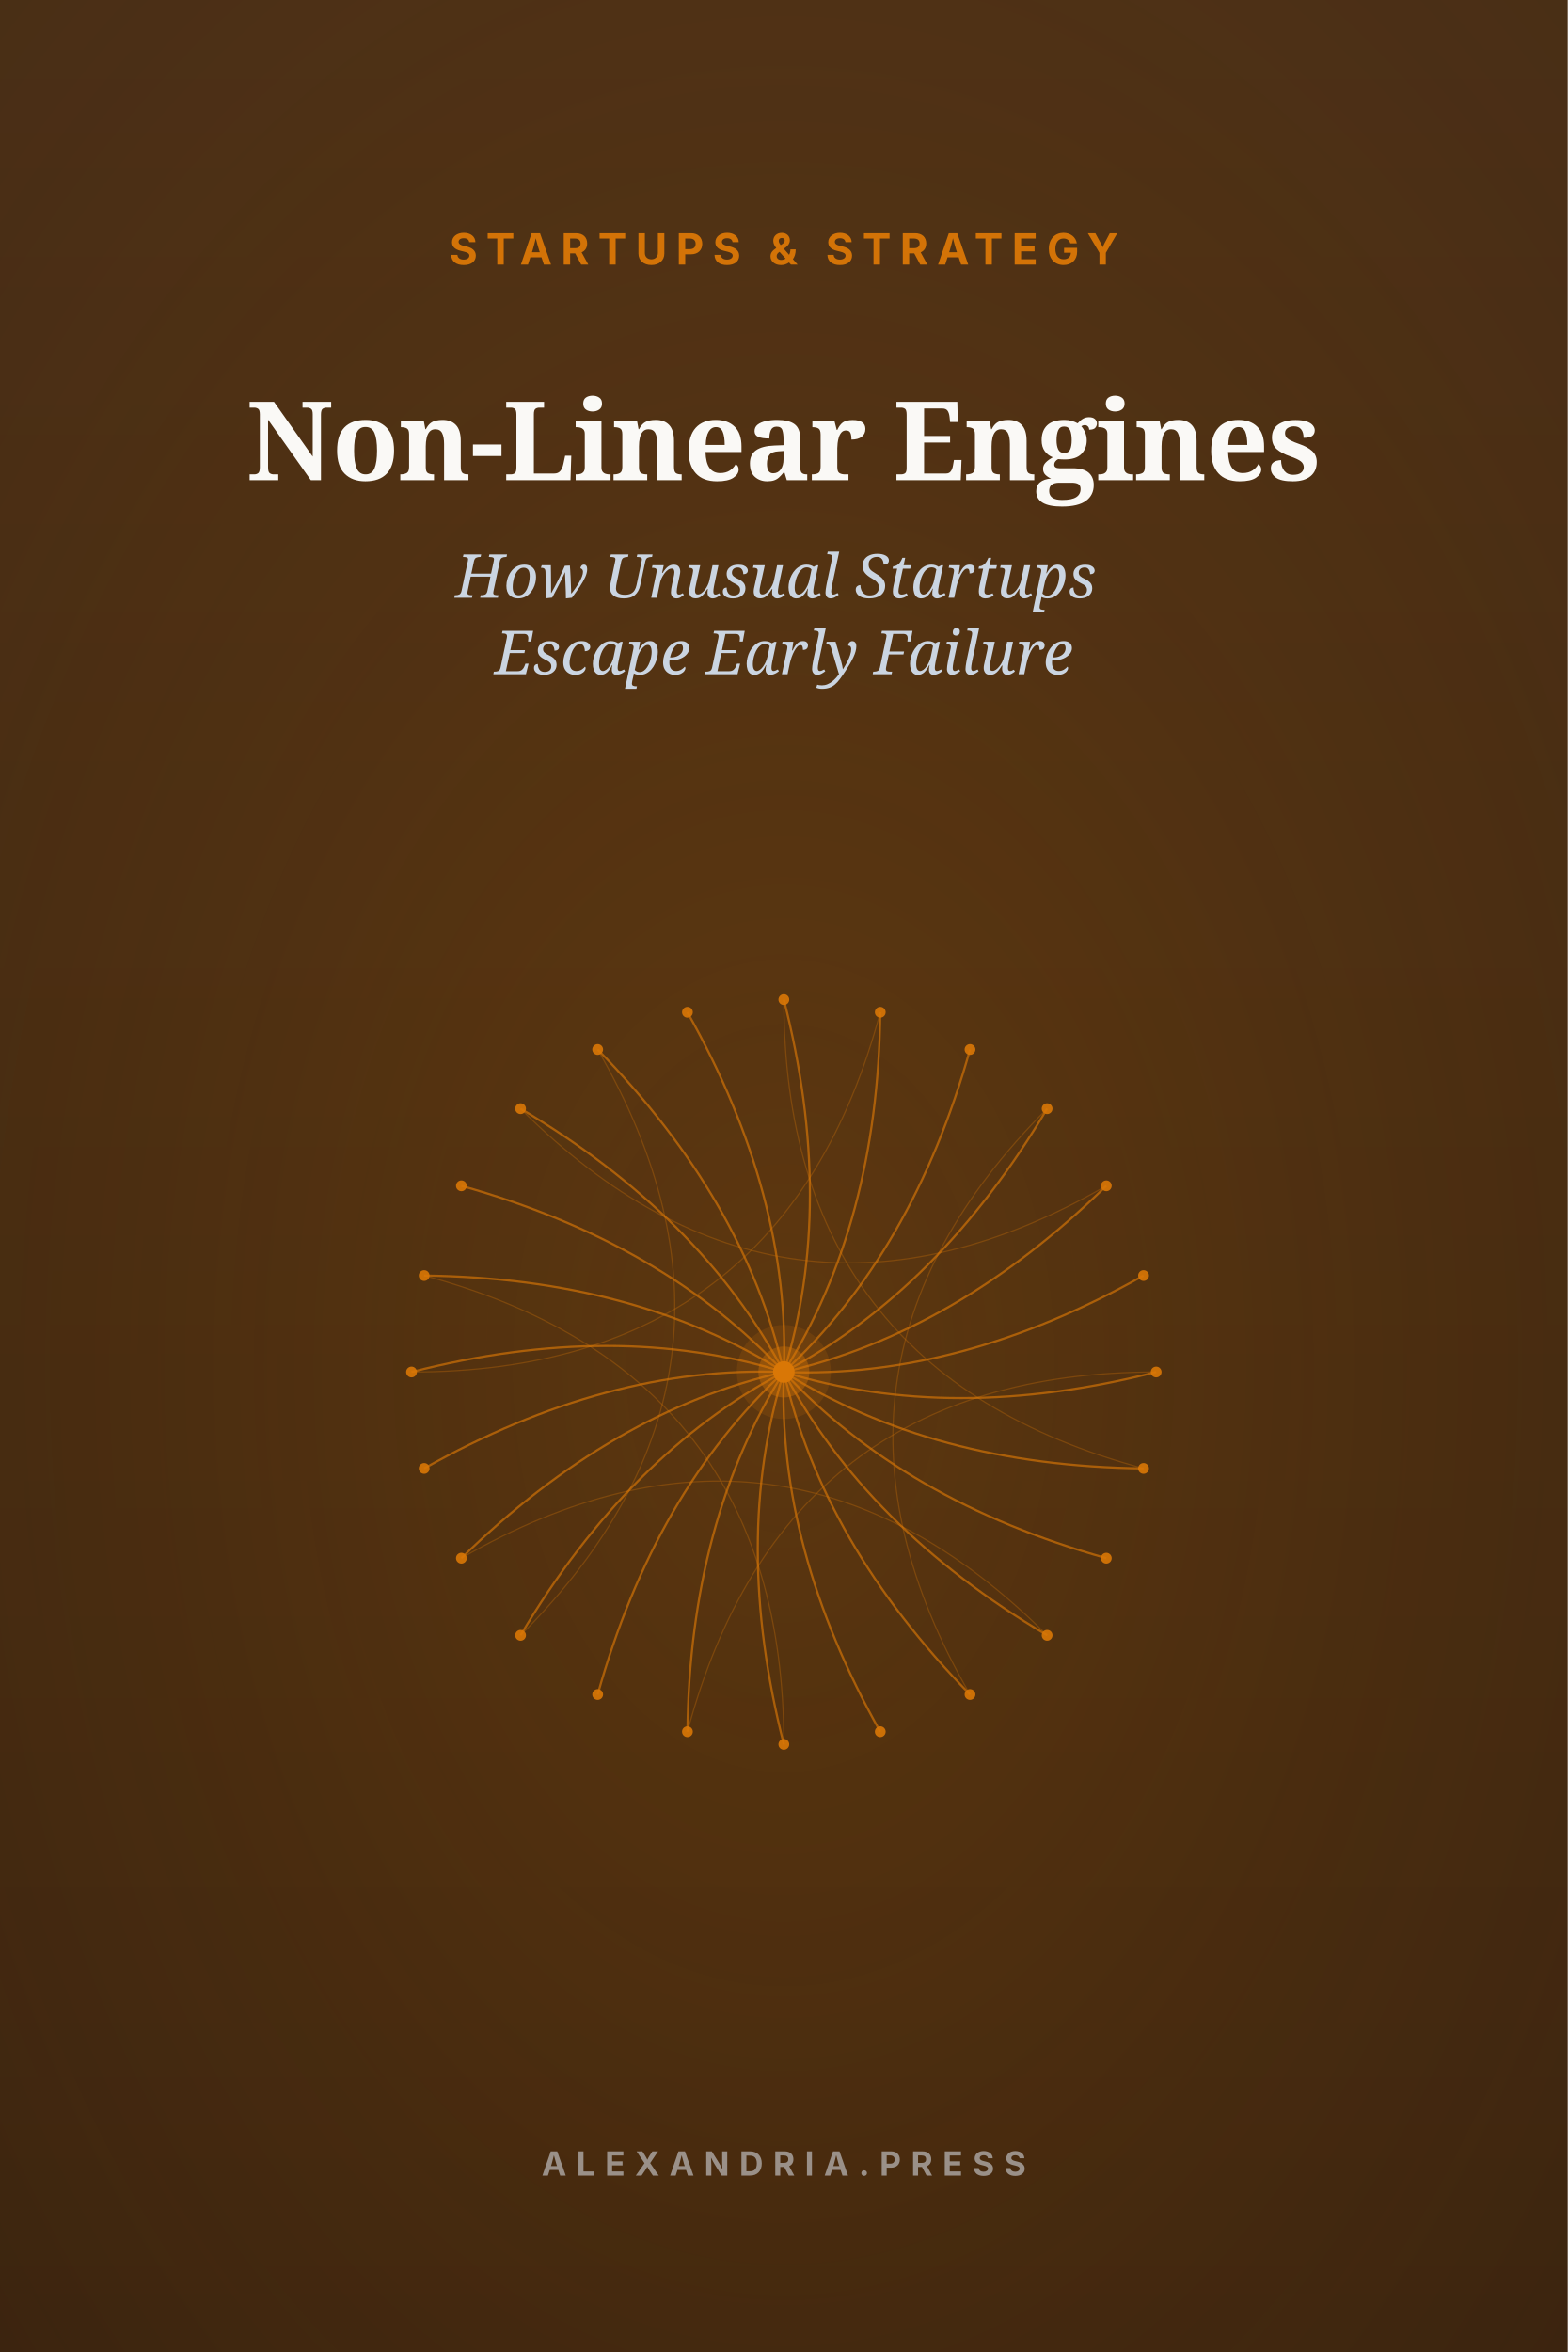
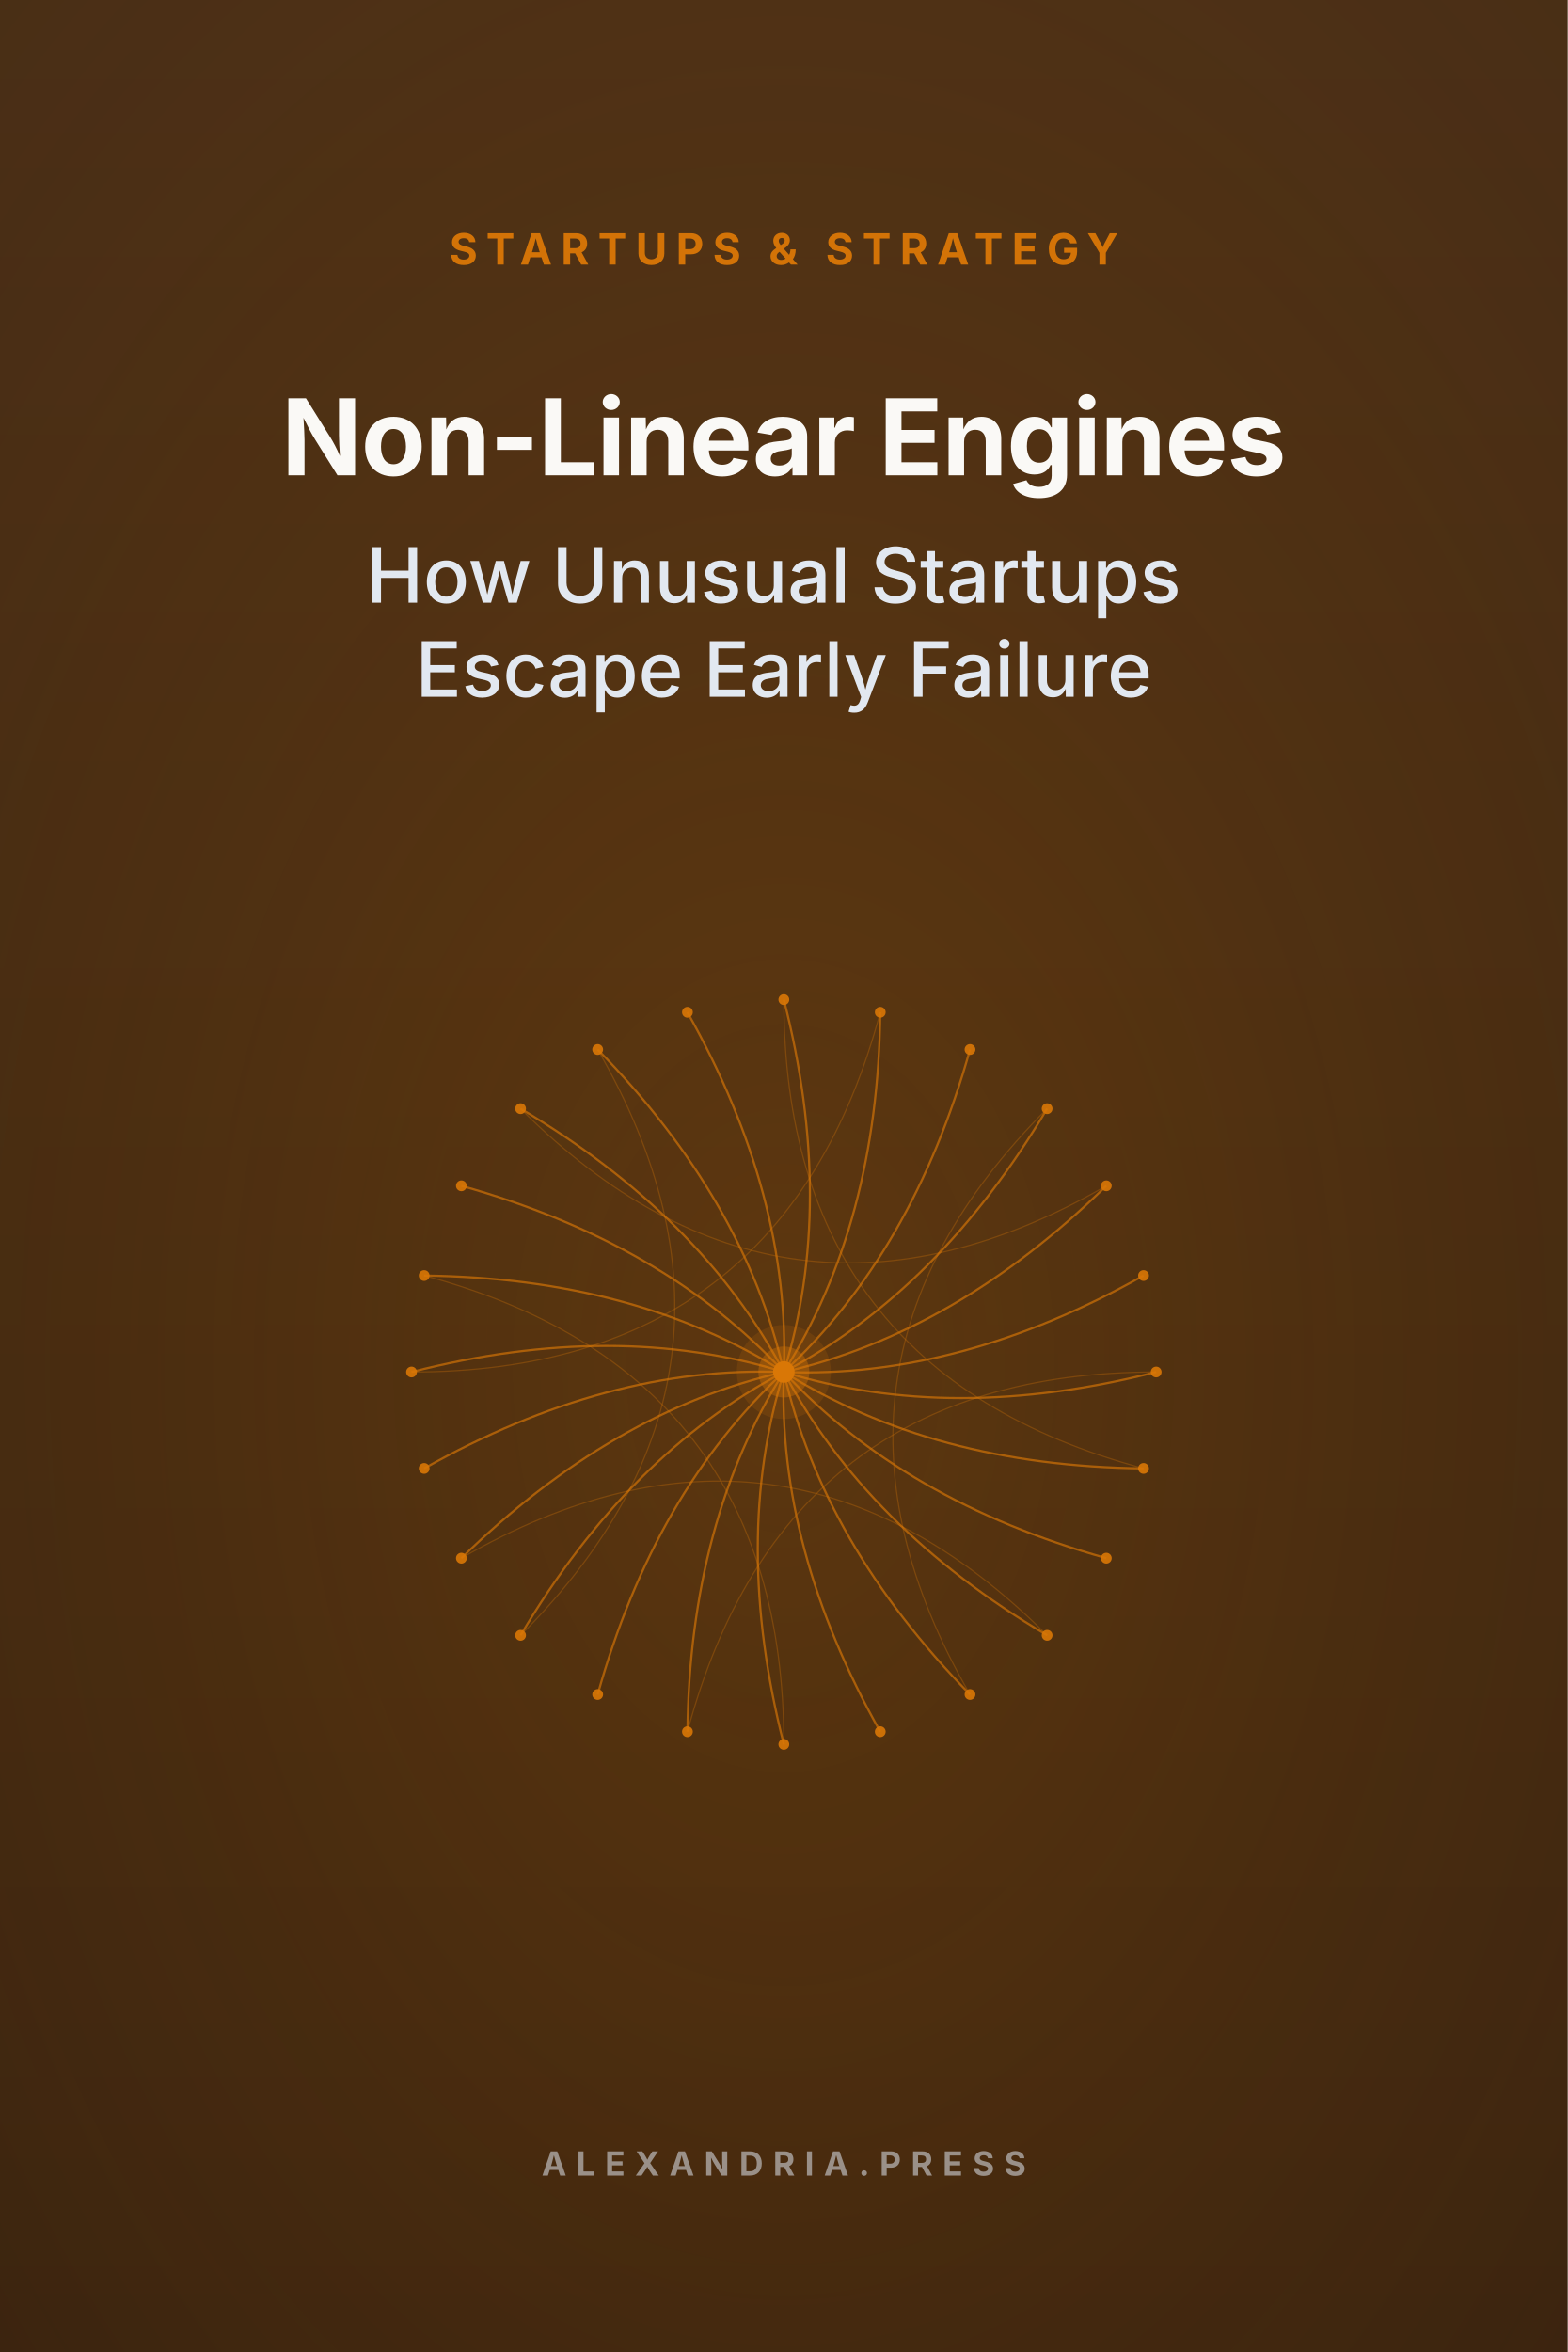
<svg xmlns="http://www.w3.org/2000/svg" viewBox="0 0 1600 2400" width="100%" height="100%">
  <defs>
    <linearGradient id="bg-non-linear-engines" x1="0%" y1="0%" x2="0%" y2="100%">
      <stop offset="0%" stop-color="#3d2817" />
      <stop offset="60%" stop-color="#312012" />
      <stop offset="100%" stop-color="#2a1b10" />
    </linearGradient>
    <radialGradient id="halo-non-linear-engines" cx="50%" cy="58%" r="75%">
      <stop offset="0%" stop-color="#d97706" stop-opacity="0.26" />
      <stop offset="55%" stop-color="#d97706" stop-opacity="0.15" />
      <stop offset="100%" stop-color="#d97706" stop-opacity="0.08" />
    </radialGradient>
  </defs>
  <rect width="1600" height="2400" fill="url(#bg-non-linear-engines)" />
  <rect width="1600" height="2400" fill="url(#halo-non-linear-engines)" />
  <g text-anchor="middle" font-family="'Inter', -apple-system, sans-serif">
    <text x="800" y="270" font-size="44" font-weight="700" letter-spacing="9" fill="#d97706" opacity="0.95">STARTUPS &amp; STRATEGY</text>
  </g>
  <g text-anchor="middle">
-     <text x="800" y="490" font-family="'Literata', Georgia, serif" font-size="112" font-weight="700" letter-spacing="-0.01em" fill="#faf9f6">
+     <text x="800" y="485" font-family="'Inter', -apple-system, BlinkMacSystemFont, 'Segoe UI', sans-serif" font-size="108" font-weight="700" letter-spacing="-0.01em" fill="#faf9f6">
      Non-Linear Engines
    </text>
-     <text x="800" y="610" font-family="'Literata', Georgia, serif" font-size="62" font-weight="400" font-style="italic" fill="#cbd5e1">
+     <text x="800" y="615" font-family="'Inter', -apple-system, BlinkMacSystemFont, 'Segoe UI', sans-serif" font-size="78" font-weight="500" fill="#e2e8f0">
      <tspan x="800" dy="0">How Unusual Startups</tspan>
-       <tspan x="800" dy="78">Escape Early Failure</tspan>
+       <tspan x="800" dy="96">Escape Early Failure</tspan>
    </text>
  </g>
  <g class="emblem-star">
    <path d="M 800 1400 Q 972.0 1453.2 1180.0 1400.0" stroke="#d97706" stroke-width="2.2" fill="none" opacity="0.65" />
    <path d="M 1180.0 1400.0 Q 800 1400 701.6 1767.1" stroke="#d97706" stroke-width="1.2" fill="none" opacity="0.3" />
    <path d="M 800 1400 Q 952.3 1495.9 1167.1 1498.4" stroke="#d97706" stroke-width="2.2" fill="none" opacity="0.65" />
    <path d="M 800 1400 Q 922.3 1532.0 1129.1 1590.0" stroke="#d97706" stroke-width="2.2" fill="none" opacity="0.65" />
    <path d="M 800 1400 Q 884.0 1559.2 1068.7 1668.7" stroke="#d97706" stroke-width="2.2" fill="none" opacity="0.65" />
    <path d="M 1068.7 1668.7 Q 800 1400 470.9 1590.0" stroke="#d97706" stroke-width="1.2" fill="none" opacity="0.3" />
    <path d="M 800 1400 Q 839.9 1575.5 990.0 1729.1" stroke="#d97706" stroke-width="2.2" fill="none" opacity="0.65" />
    <path d="M 800 1400 Q 793.1 1579.9 898.4 1767.1" stroke="#d97706" stroke-width="2.2" fill="none" opacity="0.65" />
    <path d="M 800 1400 Q 746.8 1572.0 800.0 1780.0" stroke="#d97706" stroke-width="2.2" fill="none" opacity="0.65" />
    <path d="M 800.0 1780.0 Q 800 1400 432.9 1301.6" stroke="#d97706" stroke-width="1.2" fill="none" opacity="0.3" />
    <path d="M 800 1400 Q 704.1 1552.3 701.6 1767.1" stroke="#d97706" stroke-width="2.2" fill="none" opacity="0.65" />
    <path d="M 800 1400 Q 668.0 1522.3 610.0 1729.1" stroke="#d97706" stroke-width="2.2" fill="none" opacity="0.65" />
    <path d="M 800 1400 Q 640.8 1484.0 531.3 1668.7" stroke="#d97706" stroke-width="2.2" fill="none" opacity="0.65" />
    <path d="M 531.3 1668.7 Q 800 1400 610.0 1070.9" stroke="#d97706" stroke-width="1.2" fill="none" opacity="0.3" />
    <path d="M 800 1400 Q 624.5 1439.9 470.9 1590.0" stroke="#d97706" stroke-width="2.2" fill="none" opacity="0.65" />
    <path d="M 800 1400 Q 620.1 1393.1 432.9 1498.4" stroke="#d97706" stroke-width="2.2" fill="none" opacity="0.65" />
    <path d="M 800 1400 Q 628.0 1346.8 420.0 1400.0" stroke="#d97706" stroke-width="2.2" fill="none" opacity="0.65" />
    <path d="M 420.0 1400.0 Q 800 1400 898.4 1032.9" stroke="#d97706" stroke-width="1.2" fill="none" opacity="0.3" />
    <path d="M 800 1400 Q 647.7 1304.1 432.9 1301.6" stroke="#d97706" stroke-width="2.2" fill="none" opacity="0.65" />
    <path d="M 800 1400 Q 677.7 1268.0 470.9 1210.0" stroke="#d97706" stroke-width="2.2" fill="none" opacity="0.65" />
    <path d="M 800 1400 Q 716.0 1240.8 531.3 1131.3" stroke="#d97706" stroke-width="2.2" fill="none" opacity="0.65" />
    <path d="M 531.3 1131.3 Q 800 1400 1129.1 1210.0" stroke="#d97706" stroke-width="1.2" fill="none" opacity="0.3" />
    <path d="M 800 1400 Q 760.1 1224.5 610.0 1070.9" stroke="#d97706" stroke-width="2.2" fill="none" opacity="0.65" />
    <path d="M 800 1400 Q 806.9 1220.1 701.6 1032.9" stroke="#d97706" stroke-width="2.2" fill="none" opacity="0.65" />
    <path d="M 800 1400 Q 853.2 1228.0 800.0 1020.0" stroke="#d97706" stroke-width="2.2" fill="none" opacity="0.65" />
    <path d="M 800.0 1020.0 Q 800 1400 1167.1 1498.4" stroke="#d97706" stroke-width="1.2" fill="none" opacity="0.3" />
    <path d="M 800 1400 Q 895.9 1247.7 898.4 1032.9" stroke="#d97706" stroke-width="2.2" fill="none" opacity="0.65" />
    <path d="M 800 1400 Q 932.0 1277.7 990.0 1070.9" stroke="#d97706" stroke-width="2.2" fill="none" opacity="0.65" />
    <path d="M 800 1400 Q 959.2 1316.0 1068.7 1131.3" stroke="#d97706" stroke-width="2.2" fill="none" opacity="0.65" />
    <path d="M 1068.7 1131.3 Q 800 1400 990.0 1729.1" stroke="#d97706" stroke-width="1.2" fill="none" opacity="0.3" />
    <path d="M 800 1400 Q 975.5 1360.1 1129.1 1210.0" stroke="#d97706" stroke-width="2.2" fill="none" opacity="0.65" />
    <path d="M 800 1400 Q 979.9 1406.9 1167.1 1301.6" stroke="#d97706" stroke-width="2.2" fill="none" opacity="0.65" />
    <circle cx="1180.0" cy="1400.0" r="5.5" fill="#d97706" opacity="0.9" />
    <circle cx="1167.1" cy="1498.4" r="5.5" fill="#d97706" opacity="0.9" />
    <circle cx="1129.1" cy="1590.0" r="5.5" fill="#d97706" opacity="0.9" />
    <circle cx="1068.7" cy="1668.7" r="5.5" fill="#d97706" opacity="0.9" />
    <circle cx="990.0" cy="1729.1" r="5.5" fill="#d97706" opacity="0.9" />
    <circle cx="898.4" cy="1767.1" r="5.5" fill="#d97706" opacity="0.9" />
    <circle cx="800.0" cy="1780.0" r="5.5" fill="#d97706" opacity="0.9" />
    <circle cx="701.6" cy="1767.1" r="5.5" fill="#d97706" opacity="0.9" />
    <circle cx="610.0" cy="1729.1" r="5.5" fill="#d97706" opacity="0.9" />
    <circle cx="531.3" cy="1668.7" r="5.5" fill="#d97706" opacity="0.9" />
    <circle cx="470.9" cy="1590.0" r="5.5" fill="#d97706" opacity="0.9" />
    <circle cx="432.9" cy="1498.4" r="5.5" fill="#d97706" opacity="0.9" />
    <circle cx="420.0" cy="1400.0" r="5.5" fill="#d97706" opacity="0.9" />
    <circle cx="432.9" cy="1301.6" r="5.5" fill="#d97706" opacity="0.9" />
    <circle cx="470.9" cy="1210.0" r="5.5" fill="#d97706" opacity="0.9" />
    <circle cx="531.3" cy="1131.3" r="5.5" fill="#d97706" opacity="0.9" />
    <circle cx="610.0" cy="1070.9" r="5.5" fill="#d97706" opacity="0.9" />
    <circle cx="701.6" cy="1032.9" r="5.5" fill="#d97706" opacity="0.9" />
    <circle cx="800.0" cy="1020.0" r="5.5" fill="#d97706" opacity="0.9" />
    <circle cx="898.4" cy="1032.9" r="5.5" fill="#d97706" opacity="0.9" />
    <circle cx="990.0" cy="1070.9" r="5.5" fill="#d97706" opacity="0.9" />
    <circle cx="1068.7" cy="1131.3" r="5.5" fill="#d97706" opacity="0.9" />
    <circle cx="1129.1" cy="1210.0" r="5.5" fill="#d97706" opacity="0.9" />
    <circle cx="1167.1" cy="1301.6" r="5.5" fill="#d97706" opacity="0.9" />
    <circle cx="800" cy="1400" r="48" fill="#d97706" opacity="0.14" />
    <circle cx="800" cy="1400" r="26" fill="#d97706" opacity="0.35" />
    <circle cx="800" cy="1400" r="11" fill="#d97706" />
  </g>
  <g text-anchor="middle" font-family="'Inter', -apple-system, sans-serif">
    <text x="800" y="2220" font-size="34" font-weight="700" letter-spacing="10" fill="#a8a29e" opacity="0.85">ALEXANDRIA.PRESS</text>
  </g>
</svg>
